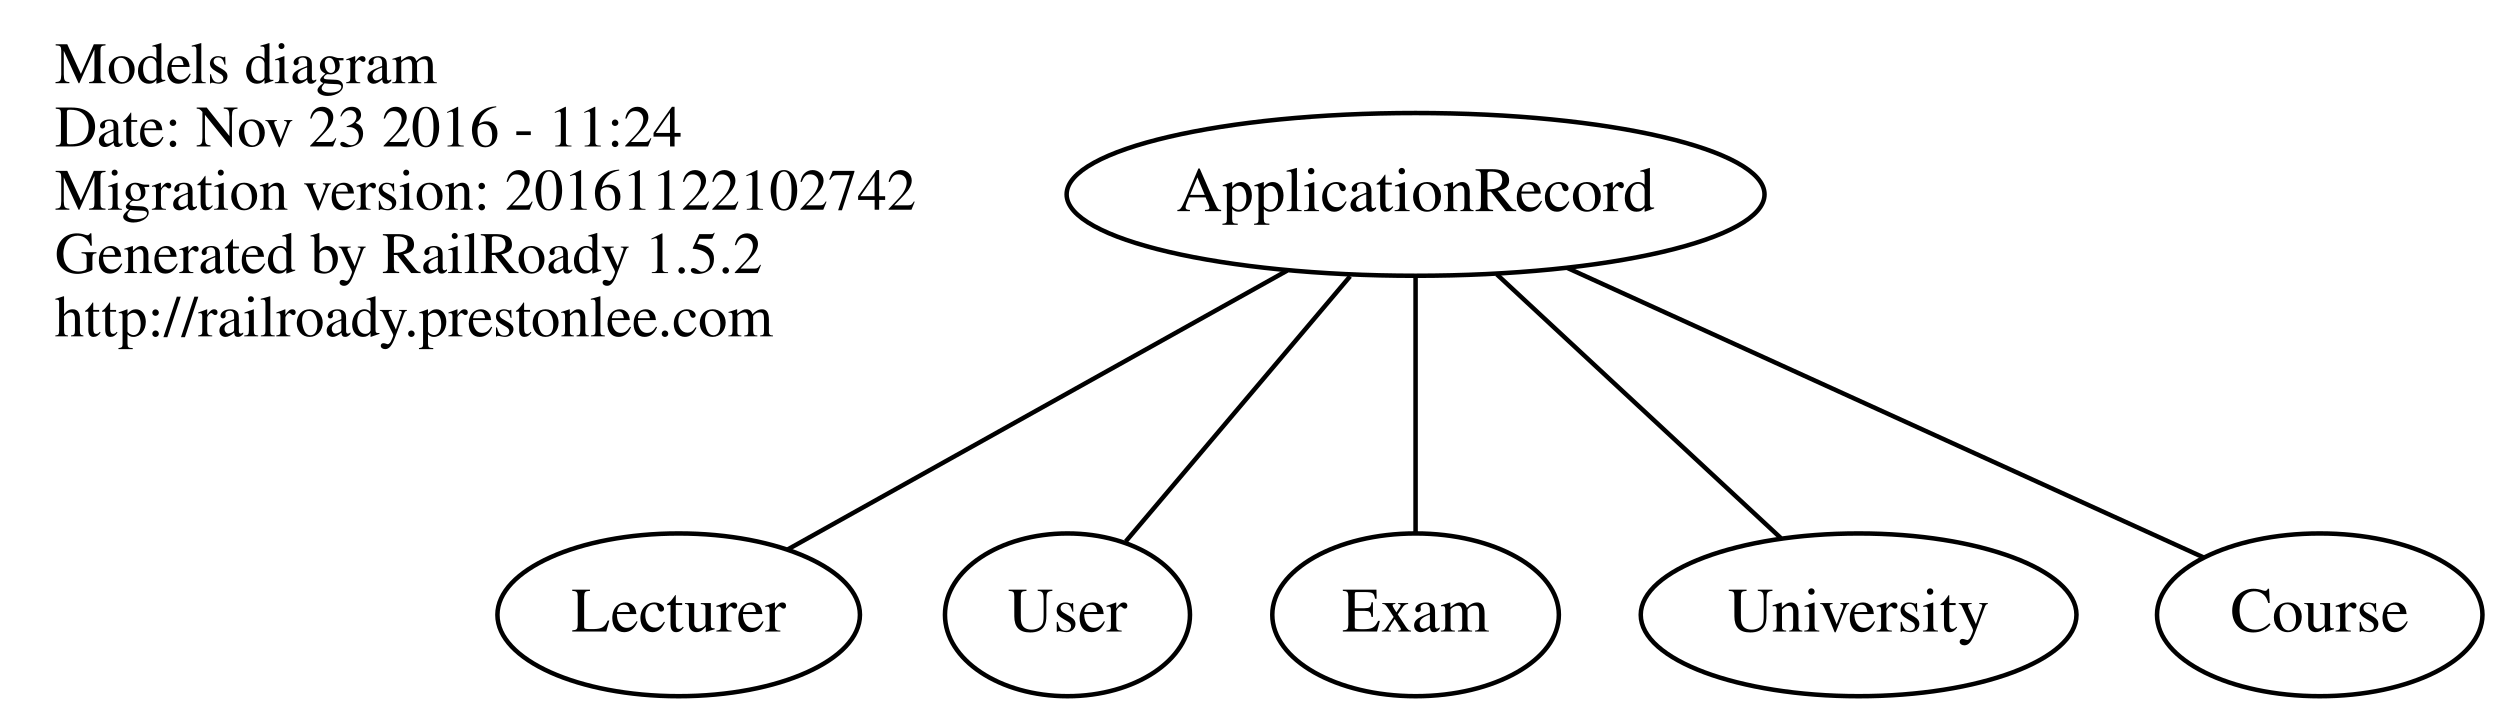
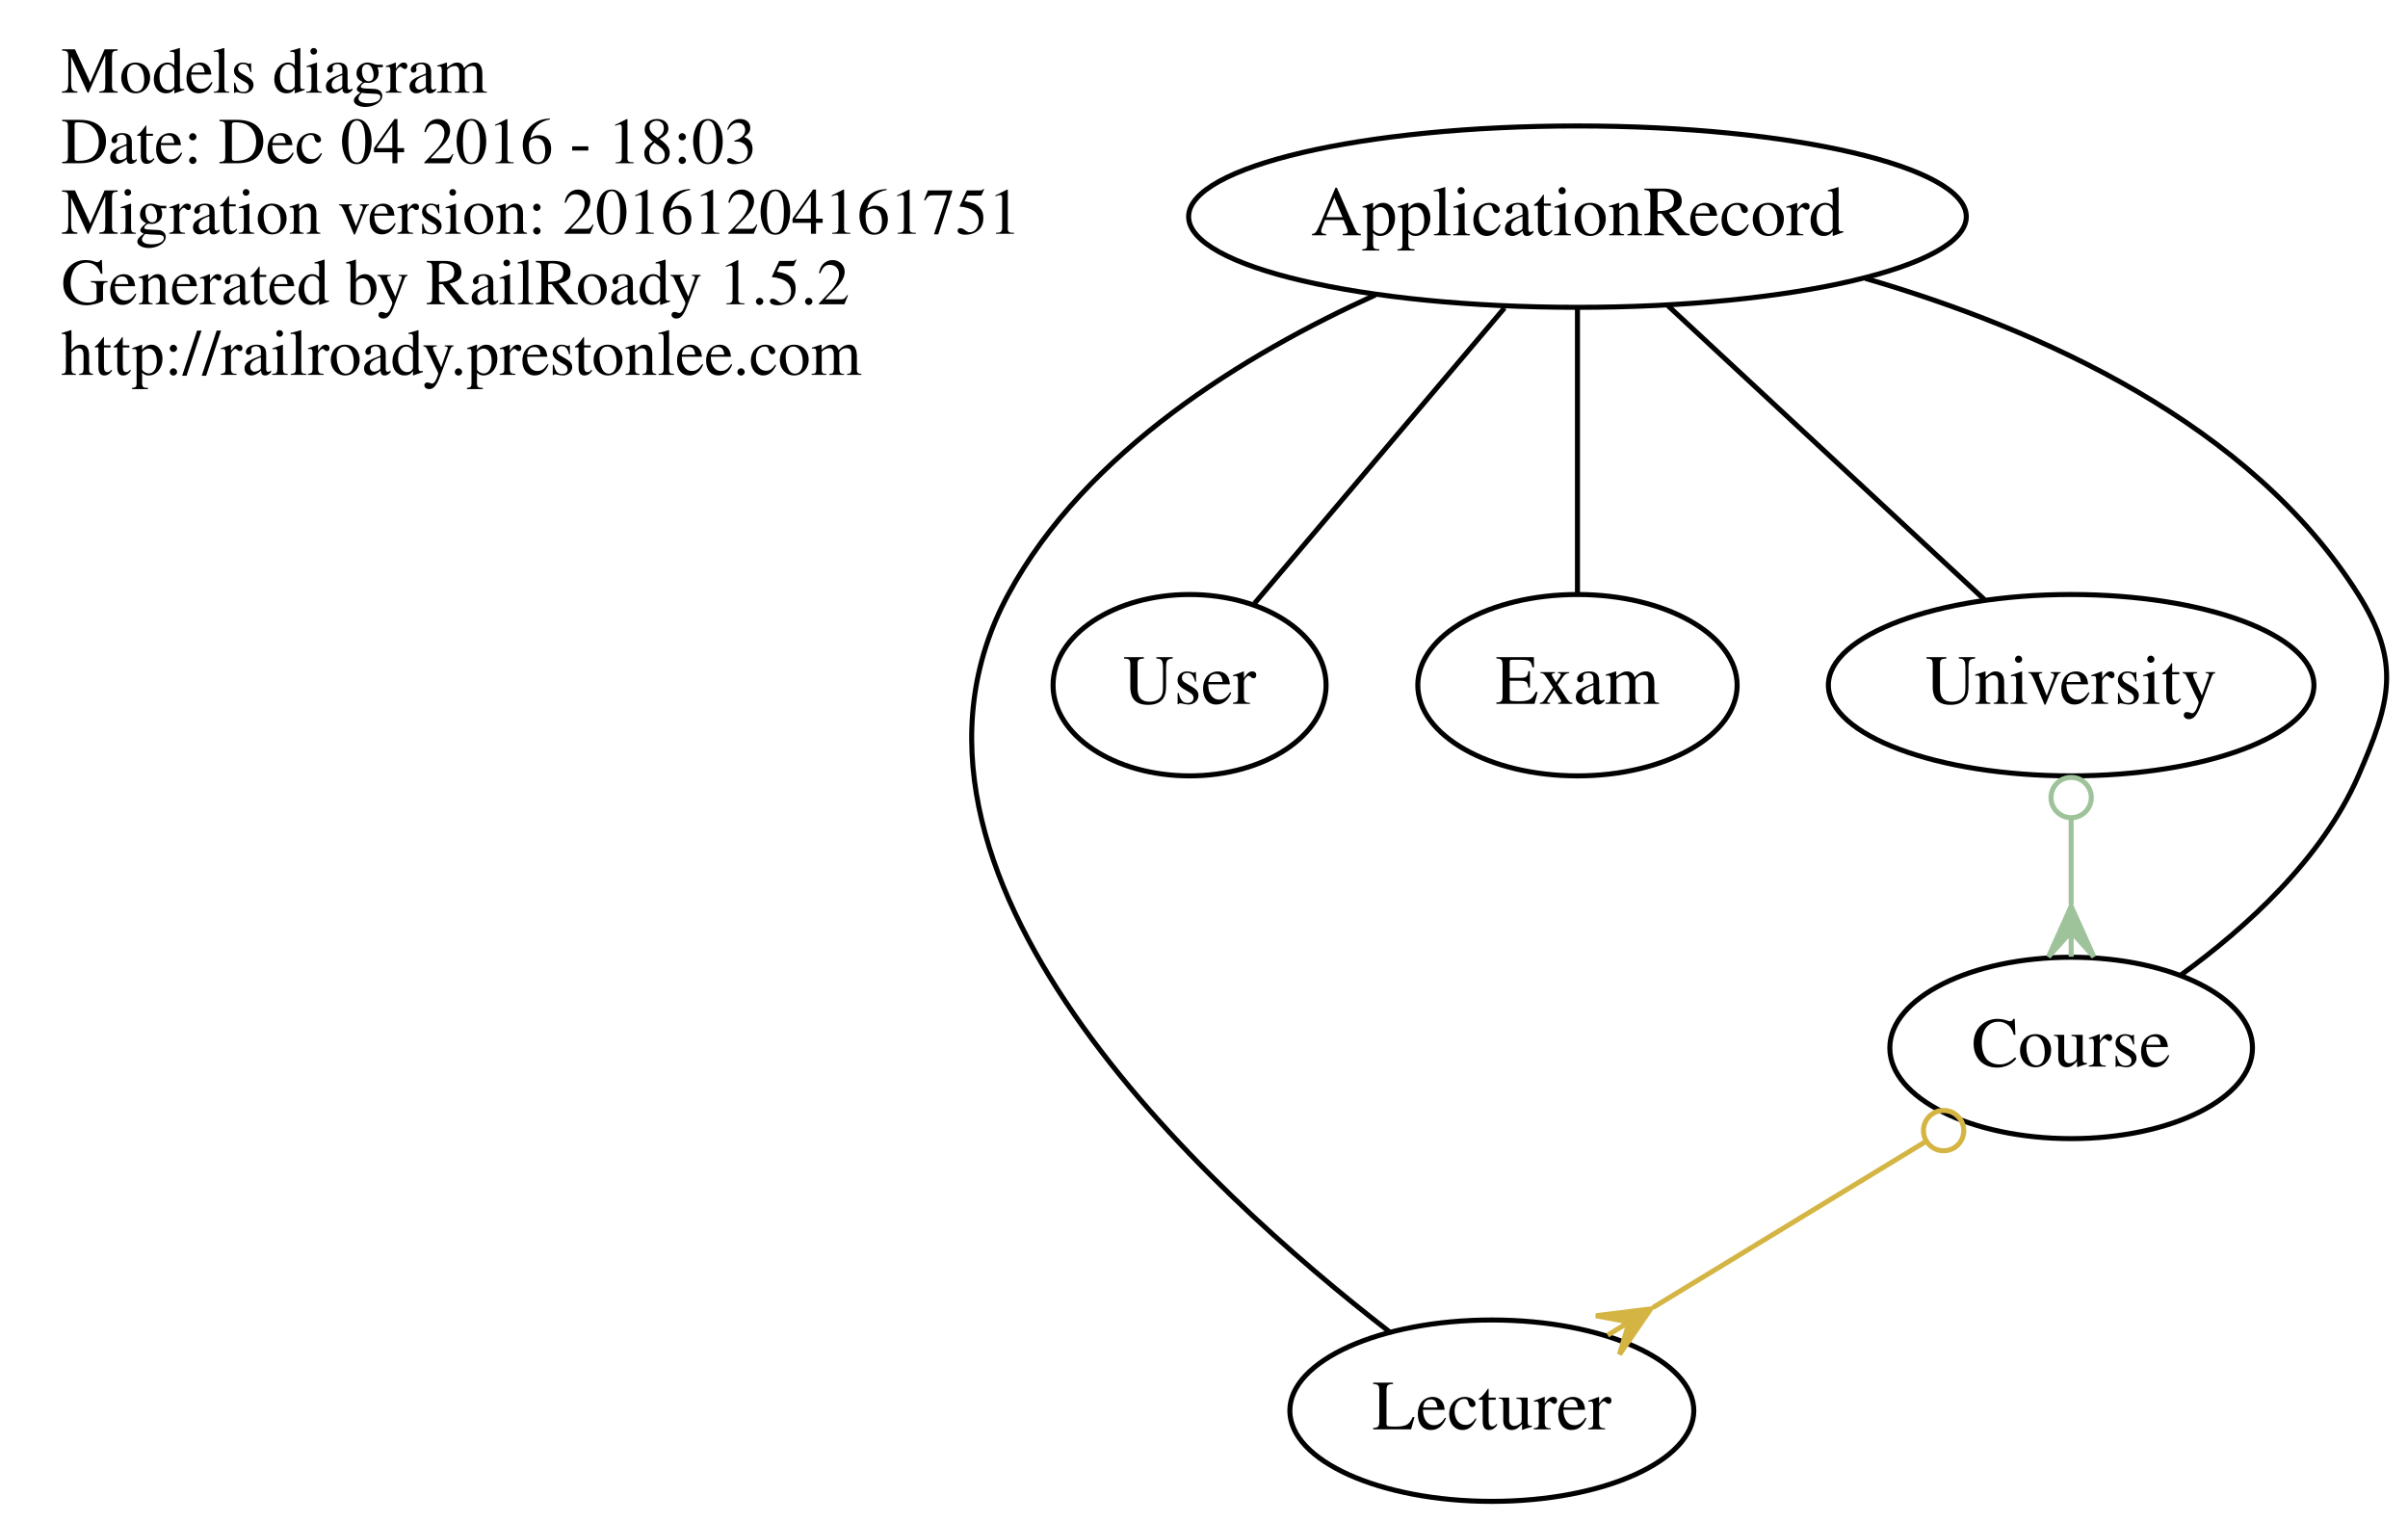
- <svg xmlns="http://www.w3.org/2000/svg" width="553pt" height="158pt" viewBox="0.00 0.00 552.75 158.00">
-   <g id="graph0" class="graph" transform="scale(1 1) rotate(0) translate(4 154)">
-     <polygon fill="none" stroke="none" points="-4,4 -4,-154 548.747,-154 548.747,4 -4,4" />
+ <svg xmlns="http://www.w3.org/2000/svg" width="478pt" height="302pt" viewBox="0.00 0.00 477.73 302.00">
+   <g id="graph0" class="graph" transform="scale(1 1) rotate(0) translate(4 298)">
+     <polygon fill="none" stroke="none" points="-4,4 -4,-298 473.731,-298 473.731,4 -4,4" />
    <g id="node1" class="node">
-       <text text-anchor="start" x="8" y="-135.6" font-family="Times,serif" font-size="13.00">Models diagram</text>
-       <text text-anchor="start" x="8" y="-121.6" font-family="Times,serif" font-size="13.00">Date: Nov 23 2016 - 11:24</text>
-       <text text-anchor="start" x="8" y="-107.6" font-family="Times,serif" font-size="13.00">Migration version: 20161122102742</text>
-       <text text-anchor="start" x="8" y="-93.6" font-family="Times,serif" font-size="13.00">Generated by RailRoady 1.5.2</text>
-       <text text-anchor="start" x="8" y="-79.6" font-family="Times,serif" font-size="13.00">http://railroady.prestonlee.com</text>
+       <text text-anchor="start" x="8" y="-279.6" font-family="Times,serif" font-size="13.00">Models diagram</text>
+       <text text-anchor="start" x="8" y="-265.6" font-family="Times,serif" font-size="13.00">Date: Dec 04 2016 - 18:03</text>
+       <text text-anchor="start" x="8" y="-251.6" font-family="Times,serif" font-size="13.00">Migration version: 20161204161751</text>
+       <text text-anchor="start" x="8" y="-237.6" font-family="Times,serif" font-size="13.00">Generated by RailRoady 1.5.2</text>
+       <text text-anchor="start" x="8" y="-223.6" font-family="Times,serif" font-size="13.00">http://railroady.prestonlee.com</text>
    </g>
    <g id="node2" class="node">
-       <ellipse fill="none" stroke="black" cx="146" cy="-18" rx="40.094" ry="18" />
-       <text text-anchor="middle" x="146" y="-14.3" font-family="Times,serif" font-size="14.00">Lecturer</text>
+       <ellipse fill="none" stroke="black" cx="292" cy="-18" rx="40.094" ry="18" />
+       <text text-anchor="middle" x="292" y="-14.3" font-family="Times,serif" font-size="14.00">Lecturer</text>
    </g>
    <g id="node3" class="node">
-       <ellipse fill="none" stroke="black" cx="309" cy="-111" rx="77.187" ry="18" />
-       <text text-anchor="middle" x="309" y="-107.3" font-family="Times,serif" font-size="14.00">ApplicationRecord</text>
+       <ellipse fill="none" stroke="black" cx="309" cy="-255" rx="77.187" ry="18" />
+       <text text-anchor="middle" x="309" y="-251.3" font-family="Times,serif" font-size="14.00">ApplicationRecord</text>
    </g>
    <g id="edge1" class="edge">
-       <path fill="none" stroke="black" d="M280.608,-94.149C249.322,-76.683 199.543,-48.892 170.09,-32.449" />
+       <path fill="none" stroke="black" d="M268.915,-239.473C243.021,-227.749 211.387,-208.469 196,-180 166.214,-124.889 235.505,-61.625 271.712,-33.631" />
    </g>
    <g id="node4" class="node">
-       <ellipse fill="none" stroke="black" cx="232" cy="-18" rx="27.097" ry="18" />
-       <text text-anchor="middle" x="232" y="-14.3" font-family="Times,serif" font-size="14.00">User</text>
+       <ellipse fill="none" stroke="black" cx="232" cy="-162" rx="27.097" ry="18" />
+       <text text-anchor="middle" x="232" y="-158.3" font-family="Times,serif" font-size="14.00">User</text>
    </g>
    <g id="edge2" class="edge">
-       <path fill="none" stroke="black" d="M294.517,-92.884C280.228,-75.996 258.59,-50.424 244.883,-34.225" />
+       <path fill="none" stroke="black" d="M294.517,-236.884C280.228,-219.996 258.59,-194.424 244.883,-178.225" />
    </g>
    <g id="node5" class="node">
-       <ellipse fill="none" stroke="black" cx="309" cy="-18" rx="31.695" ry="18" />
-       <text text-anchor="middle" x="309" y="-14.3" font-family="Times,serif" font-size="14.00">Exam</text>
+       <ellipse fill="none" stroke="black" cx="309" cy="-162" rx="31.695" ry="18" />
+       <text text-anchor="middle" x="309" y="-158.3" font-family="Times,serif" font-size="14.00">Exam</text>
    </g>
    <g id="edge3" class="edge">
-       <path fill="none" stroke="black" d="M309,-92.884C309,-76.614 309,-52.284 309,-36.04" />
+       <path fill="none" stroke="black" d="M309,-236.884C309,-220.614 309,-196.284 309,-180.04" />
    </g>
    <g id="node6" class="node">
-       <ellipse fill="none" stroke="black" cx="407" cy="-18" rx="48.192" ry="18" />
-       <text text-anchor="middle" x="407" y="-14.3" font-family="Times,serif" font-size="14.00">University</text>
+       <ellipse fill="none" stroke="black" cx="407" cy="-162" rx="48.192" ry="18" />
+       <text text-anchor="middle" x="407" y="-158.3" font-family="Times,serif" font-size="14.00">University</text>
+     </g>
+     <g id="edge5" class="edge">
+       <path fill="none" stroke="black" d="M326.975,-237.309C344.878,-220.685 372.169,-195.343 389.797,-178.975" />
+     </g>
+     <g id="node7" class="node">
+       <ellipse fill="none" stroke="black" cx="407" cy="-90" rx="35.995" ry="18" />
+       <text text-anchor="middle" x="407" y="-86.3" font-family="Times,serif" font-size="14.00">Course</text>
+     </g>
+     <g id="edge7" class="edge">
+       <path fill="none" stroke="black" d="M366.144,-242.74C400.906,-232.627 442.605,-213.923 464,-180 472.535,-166.467 470.391,-158.668 464,-144 456.822,-127.524 441.717,-113.862 428.86,-104.537" />
    </g>
    <g id="edge4" class="edge">
-       <path fill="none" stroke="black" d="M326.975,-93.309C344.878,-76.685 372.169,-51.343 389.797,-34.975" />
+       <path fill="none" stroke="#9ec39a" d="M407,-135.64C407,-130.063 407,-124.132 407,-118.476" />
+       <ellipse fill="none" stroke="#9ec39a" cx="407" cy="-139.697" rx="4" ry="4" />
+       <polygon fill="#9ec39a" stroke="#9ec39a" points="407,-118.104 411.5,-108.104 407,-113.104 407,-108.104 407,-108.104 407,-108.104 407,-113.104 402.5,-108.104 407,-118.104 407,-118.104" />
    </g>
-     <g id="node7" class="node">
-       <ellipse fill="none" stroke="black" cx="509" cy="-18" rx="35.995" ry="18" />
-       <text text-anchor="middle" x="509" y="-14.3" font-family="Times,serif" font-size="14.00">Course</text>
-     </g>
-     <g id="edge5" class="edge">
-       <path fill="none" stroke="black" d="M342.476,-94.769C382.174,-76.706 447.473,-46.995 483.37,-30.661" />
+     <g id="edge6" class="edge">
+       <path fill="none" stroke="#d4b544" d="M378.195,-71.466C361.711,-61.433 340.998,-48.825 324.008,-38.483" />
+       <ellipse fill="none" stroke="#d4b544" cx="381.682" cy="-73.589" rx="4" ry="4" />
+       <polygon fill="#d4b544" stroke="#d4b544" points="323.544,-38.201 317.342,-29.157 319.273,-35.601 315.002,-33.001 315.002,-33.001 315.002,-33.001 319.273,-35.601 312.662,-36.845 323.544,-38.201 323.544,-38.201" />
    </g>
  </g>
</svg>
